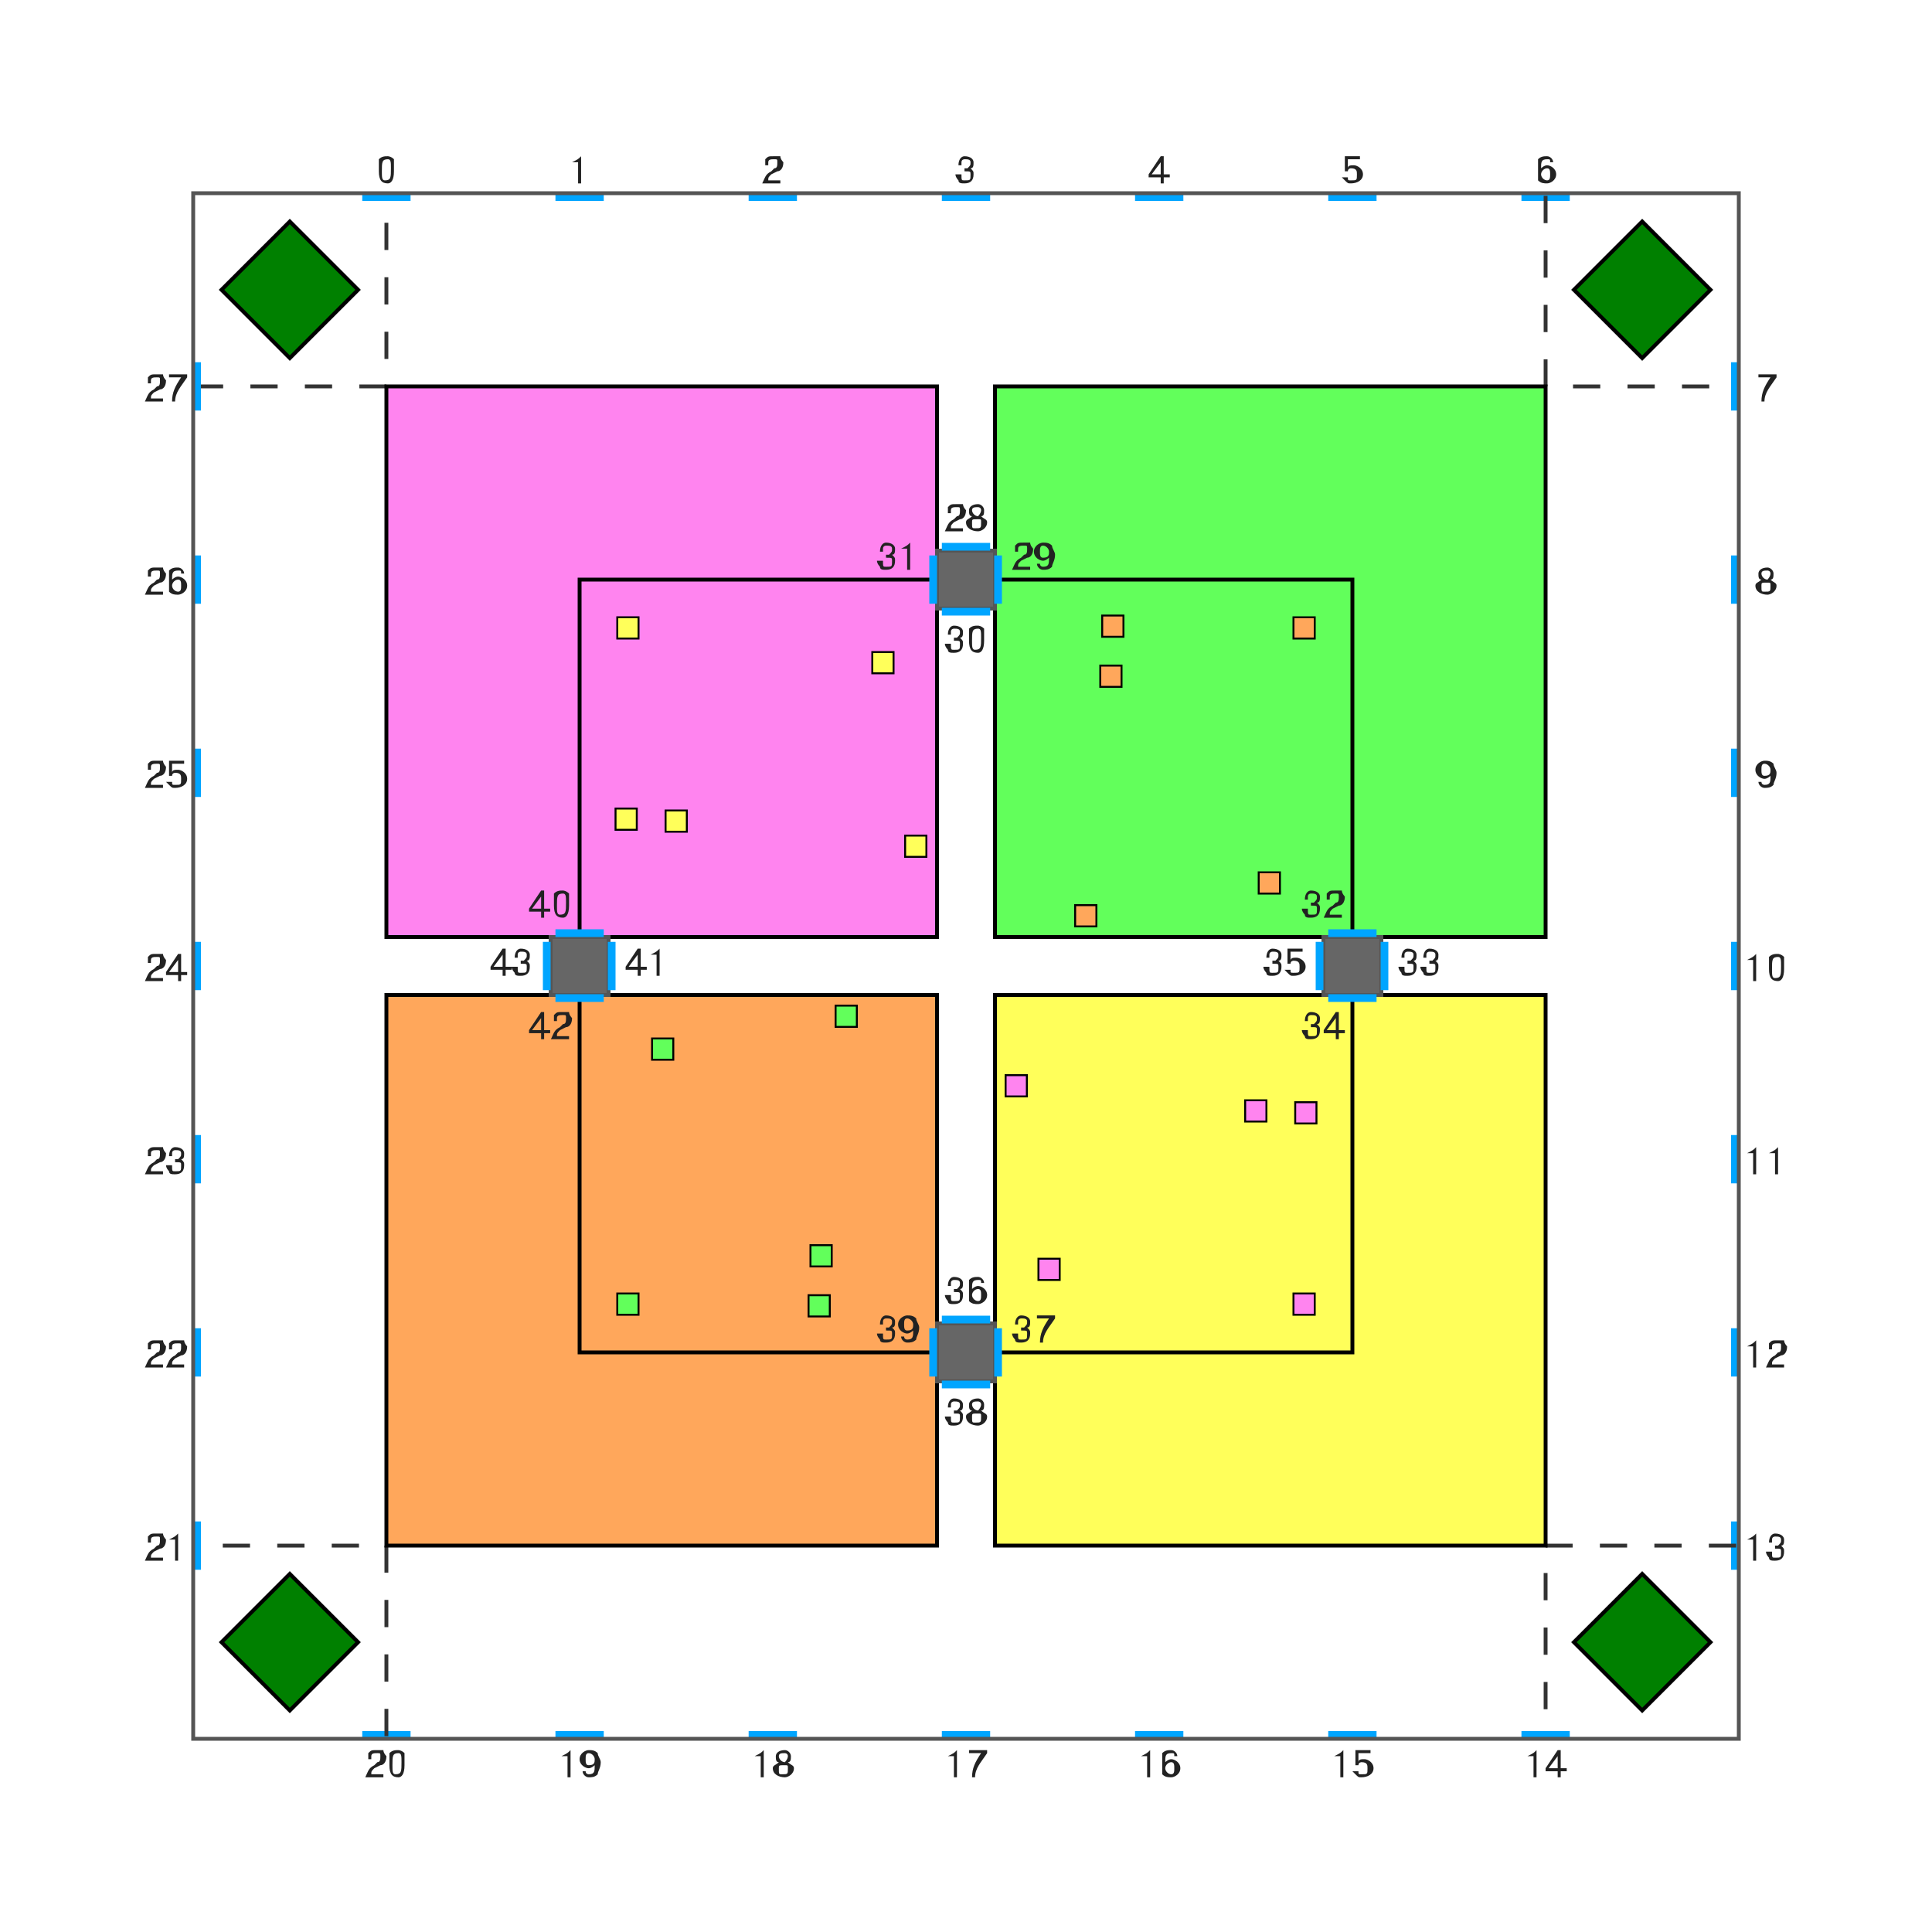
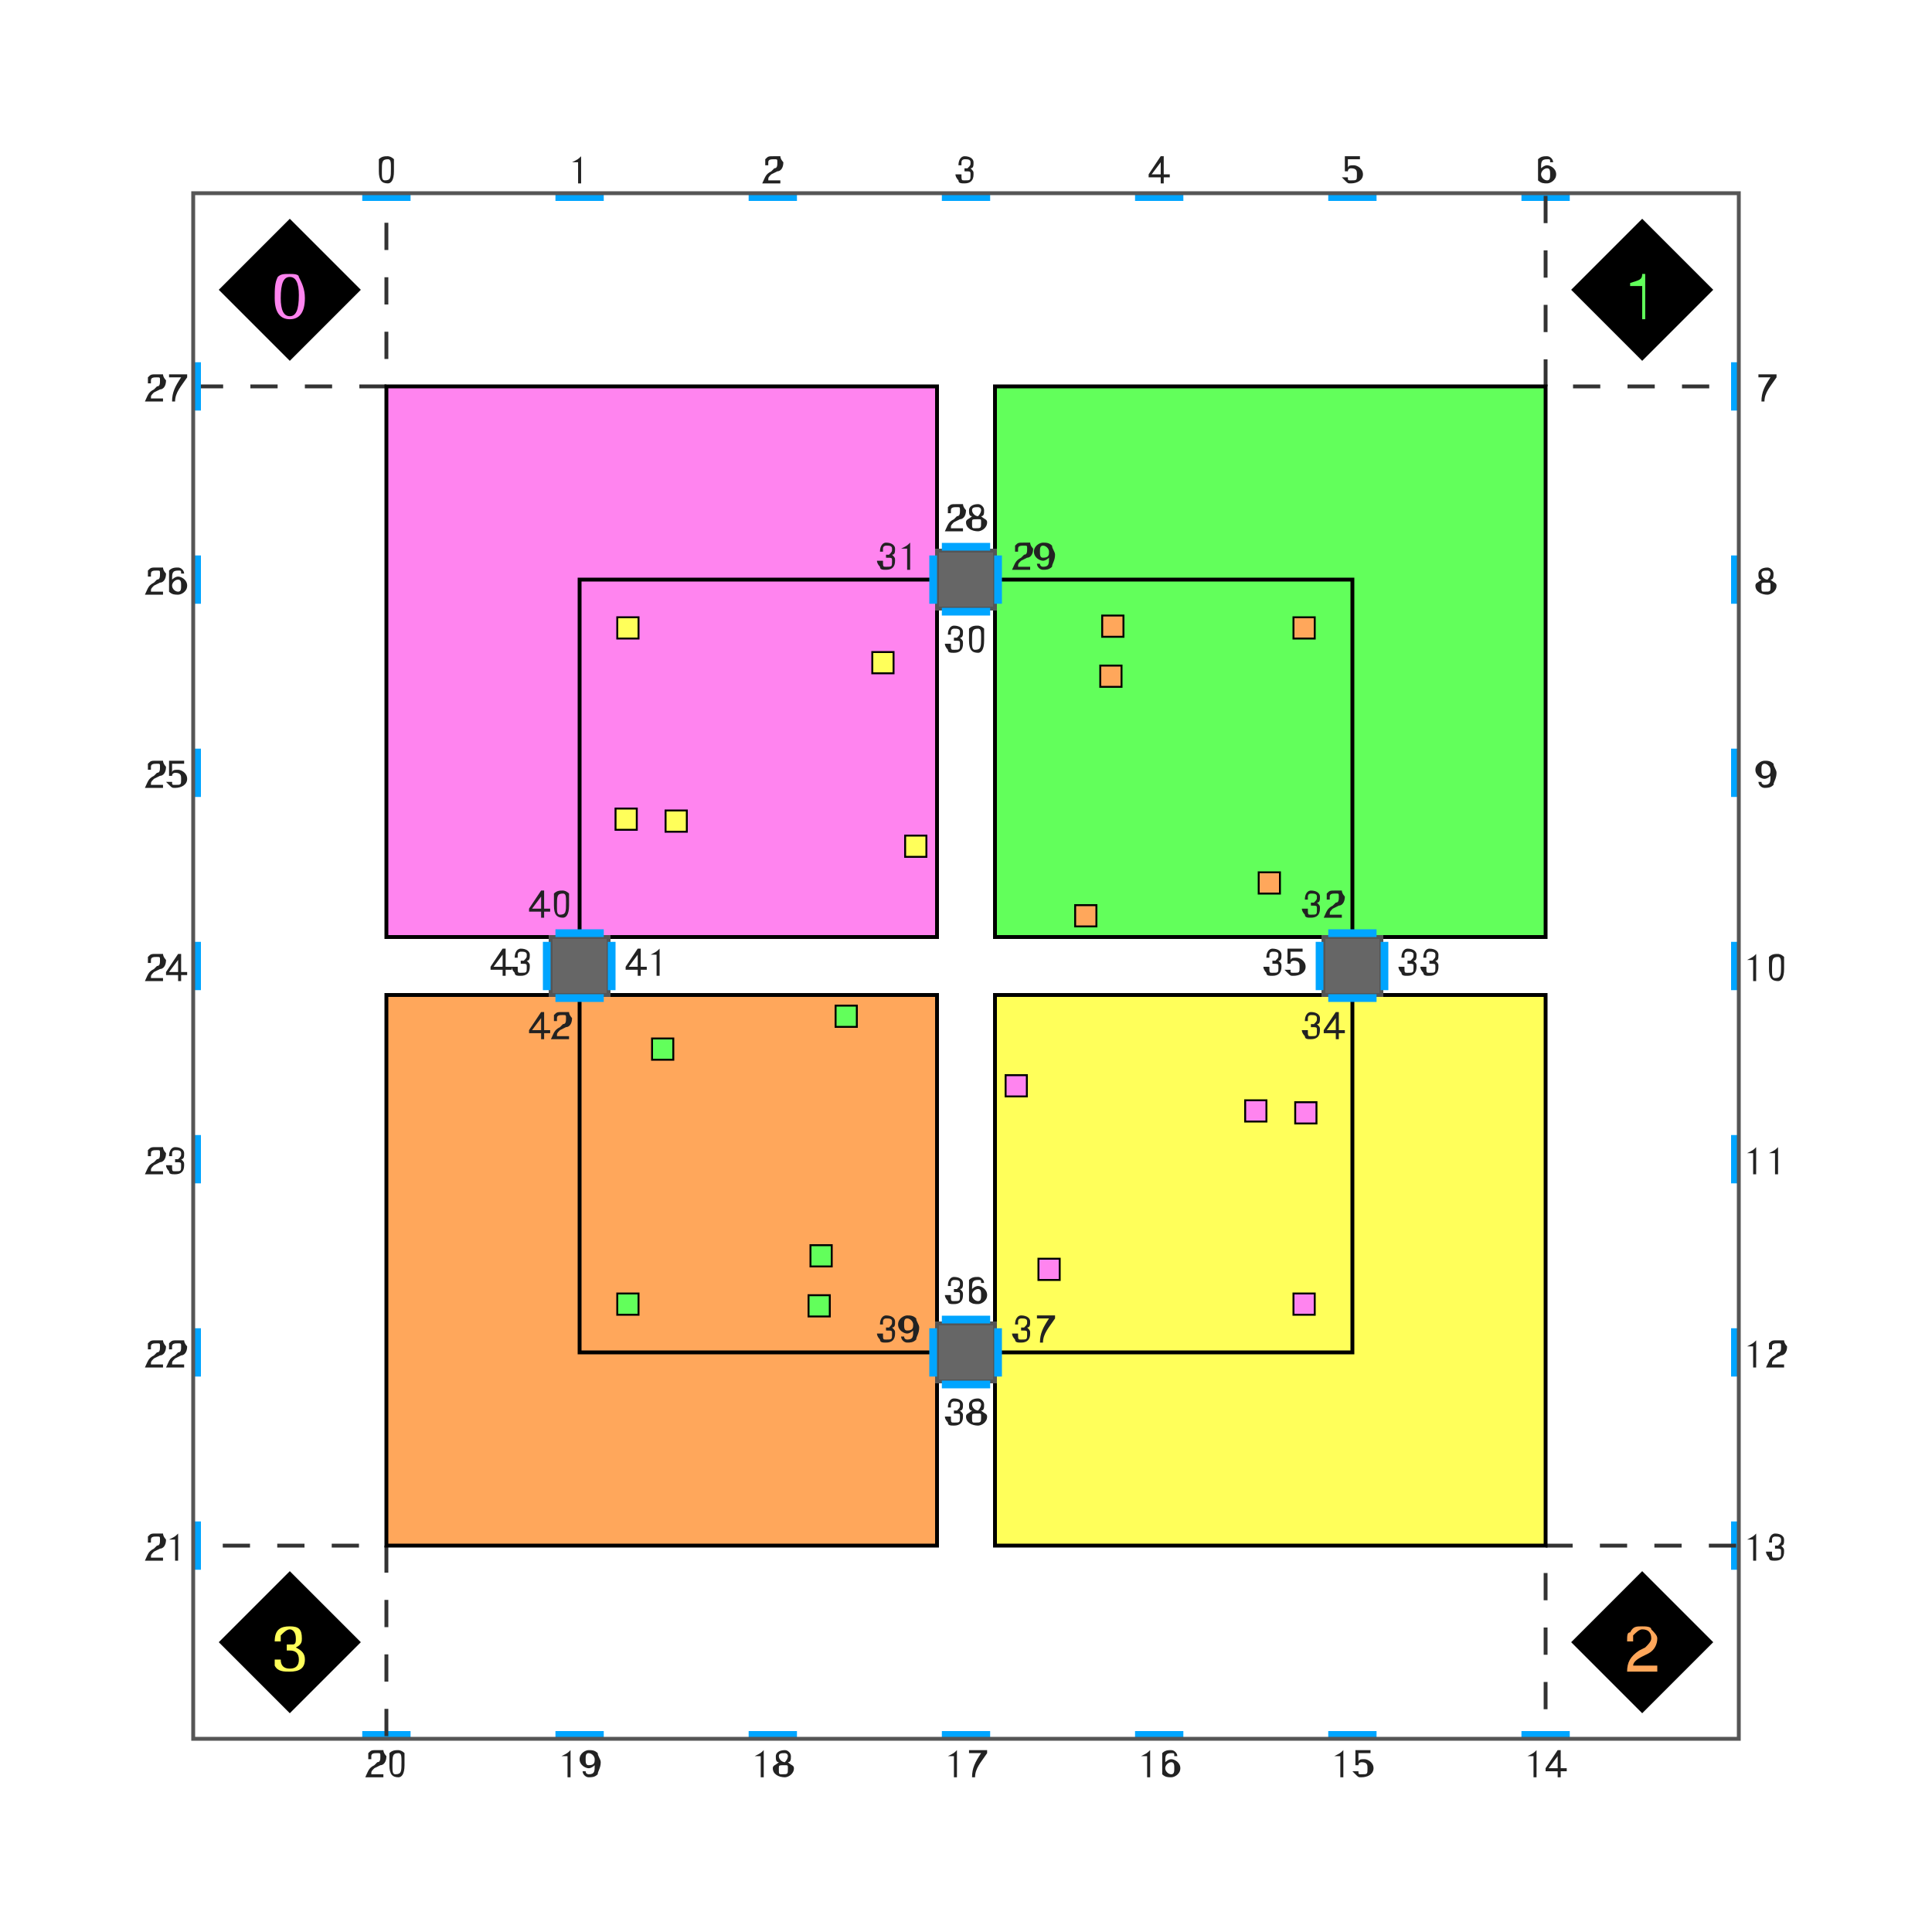
<svg xmlns="http://www.w3.org/2000/svg" xmlns:xlink="http://www.w3.org/1999/xlink" version="1.1" baseProfile="full" width="1000" height="1000">
  <style type="text/css">
        

      .arena-wall {
          fill: none;
          stroke: #555;
          stroke-width: .02;
      }

      .platform {
          stroke: #555;
          stroke-width: .02;
          fill: #666;
      }

      .token {
          stroke: black;
          stroke-width: 0.01;
      }

      .robot {
-           fill: green;
+           fill: black;
          stroke: black;
          stroke-width: 0.02;
      }

      .line-follow-line {
          stroke: #000;
          stroke-width: 0.02;
          fill: none;
      }

      .zone-0 {
        fill:#ff84ef;
      }

      .zone-1 {
        fill:#62ff5b;
      }

      .zone-2 {
        fill:#ffa75b;
      }

      .zone-3 {
        fill:#ffff5a;
      }

      .start-zone {
          stroke: #333;
          stroke-width: 0.02;
          stroke-dasharray: 0.141, 0.141;
          stroke-dashoffset: -50%;
          fill: none;
      }

      .marker {
          fill: #00a5ff;
      }

      #marker-annotations text {
          font-size: 0.2;
          text-anchor: middle;
          fill: #222;
+       }
+ 
+       #robot-ids text {
+           font-size: 2em;
+           text-anchor: middle;
      }

      .text {
          font-family: helvetica;
          font-size: 0.014em;
      }


    
    </style>
  <defs>
    <g id="token-ordinary">
      <rect width="0.11" height="0.11" x="-0.055" y="-0.055" class="token" />
    </g>
    <g id="token-0">
      <rect width="0.11" height="0.11" x="-0.055" y="-0.055" class="token zone-0" />
    </g>
    <g id="token-1">
      <rect width="0.11" height="0.11" x="-0.055" y="-0.055" class="token zone-1" />
    </g>
    <g id="token-2">
      <rect width="0.11" height="0.11" x="-0.055" y="-0.055" class="token zone-2" />
    </g>
    <g id="token-3">
      <rect width="0.11" height="0.11" x="-0.055" y="-0.055" class="token zone-3" />
    </g>
    <g id="random-tokens">
      <use xlink:href="#token-ordinary" x="0.25" y="0.25" />
      <use xlink:href="#token-ordinary" x="1.57" y="0.43" />
      <use xlink:href="#token-ordinary" x="0.5" y="1.25" />
      <use xlink:href="#token-ordinary" x="0.241" y="1.24" />
      <use xlink:href="#token-ordinary" x="1.74" y="1.38" />
    </g>
    <g id="wall-marker">
      <rect x="-0.125" y="0" width="0.25" height="0.04" class="marker" />
    </g>
    <g id="side-zone">
      <rect width="0.5" height="0.5" x="0.25" y="0.25" transform="rotate(45 0.5 0.5)" class="robot" />
      <path class="start-zone" d="M 0 1 h 1 v -1" />
      <use xlink:href="#wall-marker" x="1" />
      <use xlink:href="#wall-marker" x="2" />
      <use xlink:href="#wall-marker" x="3" />
      <use xlink:href="#wall-marker" x="4" />
      <use xlink:href="#wall-marker" x="5" />
      <use xlink:href="#wall-marker" x="6" />
      <use xlink:href="#wall-marker" x="7" />
    </g>
    <g id="centre-column" class="centre-column">
      <rect width="0.3" height="0.3" class="platform" />
      <rect x="0.025" y="-0.04" width="0.25" height="0.04" class="marker" />
      <rect x="0.025" y="0.296" width="0.25" height="0.04" class="marker" />
      <rect x="-0.04" y="0.025" width="0.04" height="0.25" class="marker" />
      <rect x="0.296" y="0.025" width="0.04" height="0.25" class="marker" />
    </g>
  </defs>
  <rect width="100%" height="100%" fill="white" />
  <g id="arena" transform="translate(100 100) scale(100)">
    <use xlink:href="#side-zone" />
    <use xlink:href="#side-zone" transform="rotate(90 4 4)" class="zone-0" />
    <use xlink:href="#side-zone" transform="rotate(180 4 4)" />
    <use xlink:href="#side-zone" transform="rotate(270 4 4)" />
    <rect x="1" y="1" width="2.85" height="2.85" class="zone-0 line-follow-line" />
    <rect x="4.15" y="1" width="2.85" height="2.85" class="zone-1 line-follow-line" />
    <rect x="1" y="4.15" width="2.85" height="2.85" class="zone-2 line-follow-line" />
    <rect x="4.15" y="4.15" width="2.85" height="2.85" class="zone-3 line-follow-line" />
    <rect width="4" height="4" x="2" y="2" class="line-follow-line" />
    <use xlink:href="#centre-column" x="1.85" y="3.85" />
    <use xlink:href="#centre-column" x="3.85" y="1.85" />
    <use xlink:href="#centre-column" x="5.85" y="3.85" />
    <use xlink:href="#centre-column" x="3.85" y="5.85" />
    <use xlink:href="#random-tokens" class="zone-3" x="2" y="2" />
    <use xlink:href="#random-tokens" class="zone-2" x="2" y="2" transform="rotate(90 4 4)" />
    <use xlink:href="#random-tokens" class="zone-0" x="2" y="2" transform="rotate(180 4 4)" />
    <use xlink:href="#random-tokens" class="zone-1" x="2" y="2" transform="rotate(270 4 4)" />
    <rect width="8" height="8" x="0" y="0" class="arena-wall" />
    <g id="marker-annotations" class="text">
      <text x="1" y="-0.05">0</text>
      <text x="2" y="-0.05">1</text>
      <text x="3" y="-0.05">2</text>
      <text x="4" y="-0.05">3</text>
      <text x="5" y="-0.05">4</text>
      <text x="6" y="-0.05">5</text>
      <text x="7" y="-0.05">6</text>
      <text x="8.14" y="1.08">7</text>
      <text x="8.14" y="2.08">8</text>
      <text x="8.14" y="3.08">9</text>
      <text x="8.14" y="4.08">10</text>
      <text x="8.14" y="5.08">11</text>
      <text x="8.14" y="6.08">12</text>
      <text x="8.14" y="7.08">13</text>
      <text x="1" y="8.2">20</text>
      <text x="2" y="8.2">19</text>
      <text x="3" y="8.2">18</text>
      <text x="4" y="8.2">17</text>
      <text x="5" y="8.2">16</text>
      <text x="6" y="8.2">15</text>
      <text x="7" y="8.2">14</text>
      <text x="-0.14" y="1.08">27</text>
      <text x="-0.14" y="2.08">26</text>
      <text x="-0.14" y="3.08">25</text>
      <text x="-0.14" y="4.08">24</text>
      <text x="-0.14" y="5.08">23</text>
      <text x="-0.14" y="6.08">22</text>
      <text x="-0.14" y="7.08">21</text>
      <text x="4.00" y="1.75">28</text>
      <text x="4.00" y="2.38">30</text>
      <text x="4.35" y="1.95">29</text>
      <text x="3.65" y="1.95">31</text>
      <text x="4.00" y="5.75">36</text>
      <text x="4.00" y="6.38">38</text>
      <text x="4.35" y="5.95">37</text>
      <text x="3.65" y="5.95">39</text>
      <text x="5.85" y="3.75">32</text>
      <text x="5.85" y="4.38">34</text>
      <text x="6.35" y="4.05">33</text>
      <text x="5.65" y="4.05">35</text>
      <text x="1.85" y="3.75">40</text>
      <text x="1.85" y="4.38">42</text>
      <text x="2.35" y="4.05">41</text>
      <text x="1.65" y="4.05">43</text>
    </g>
+     <g class="text" id="robot-ids">
+       <text x="0.5" y="0.65" class="zone-0">0</text>
+       <text x="7.5" y="0.65" class="zone-1">1</text>
+       <text x="7.5" y="7.65" class="zone-2">2</text>
+       <text x="0.5" y="7.65" class="zone-3">3</text>
+     </g>
  </g>
</svg>
